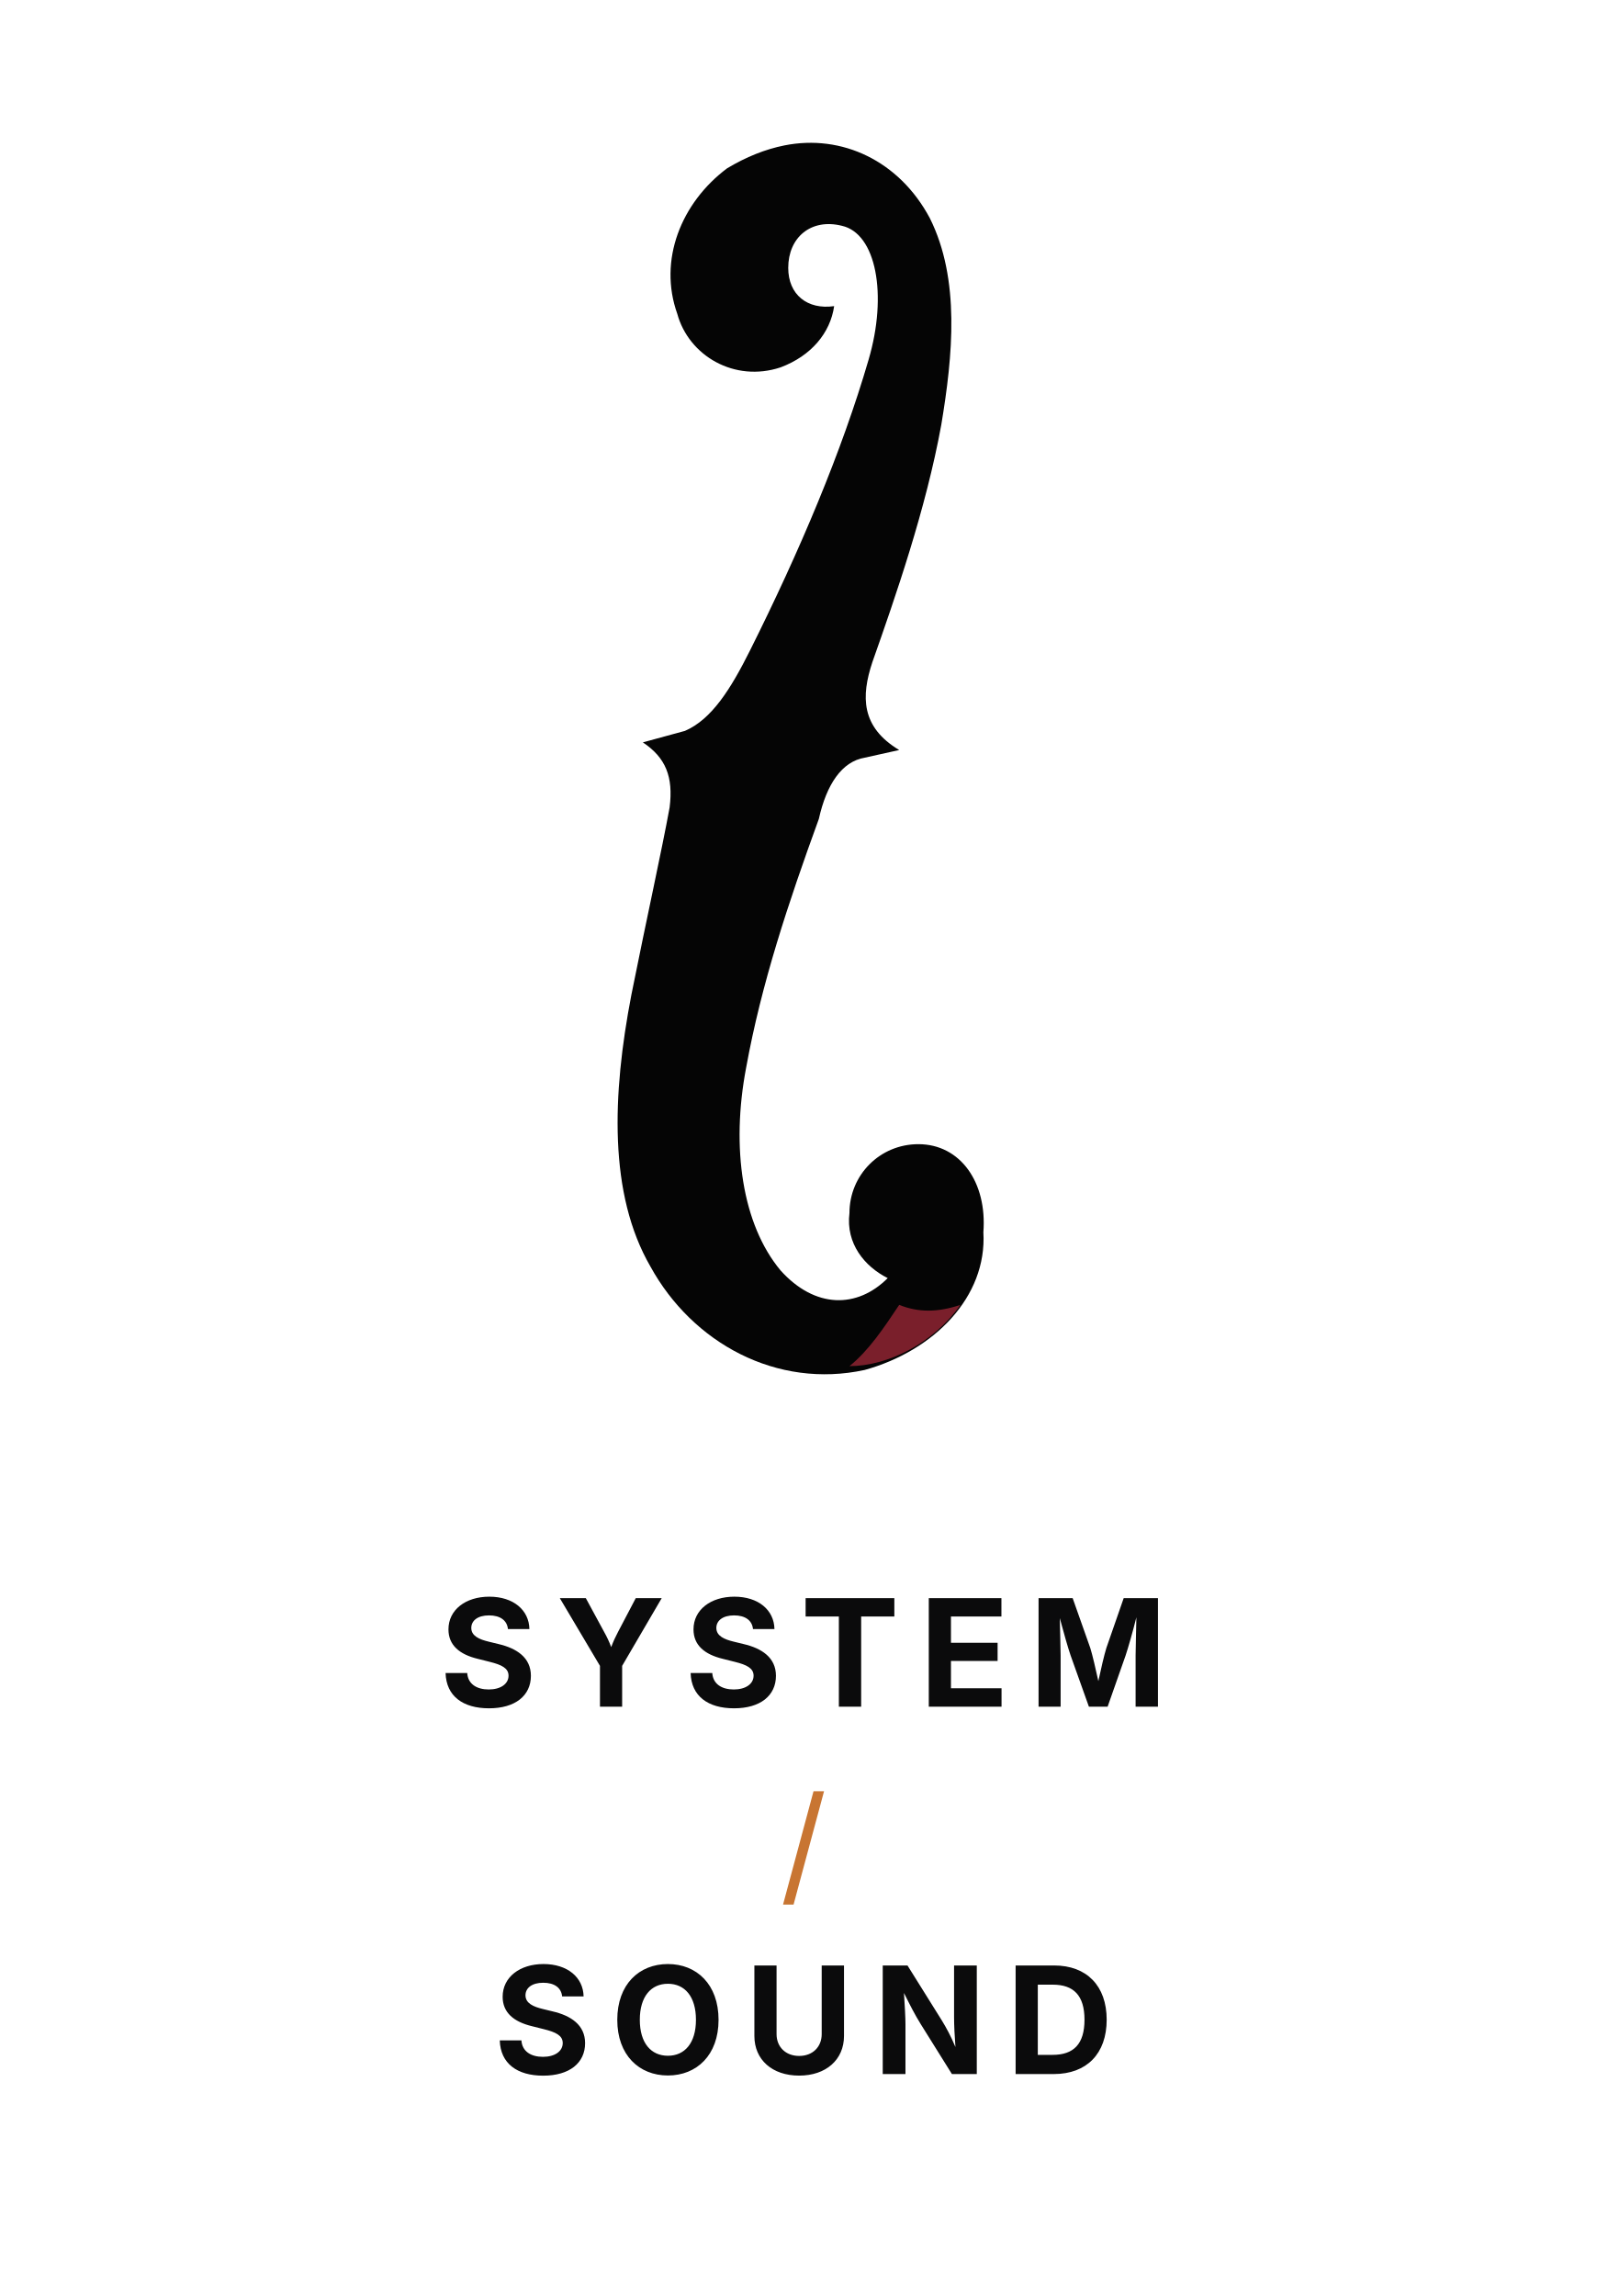
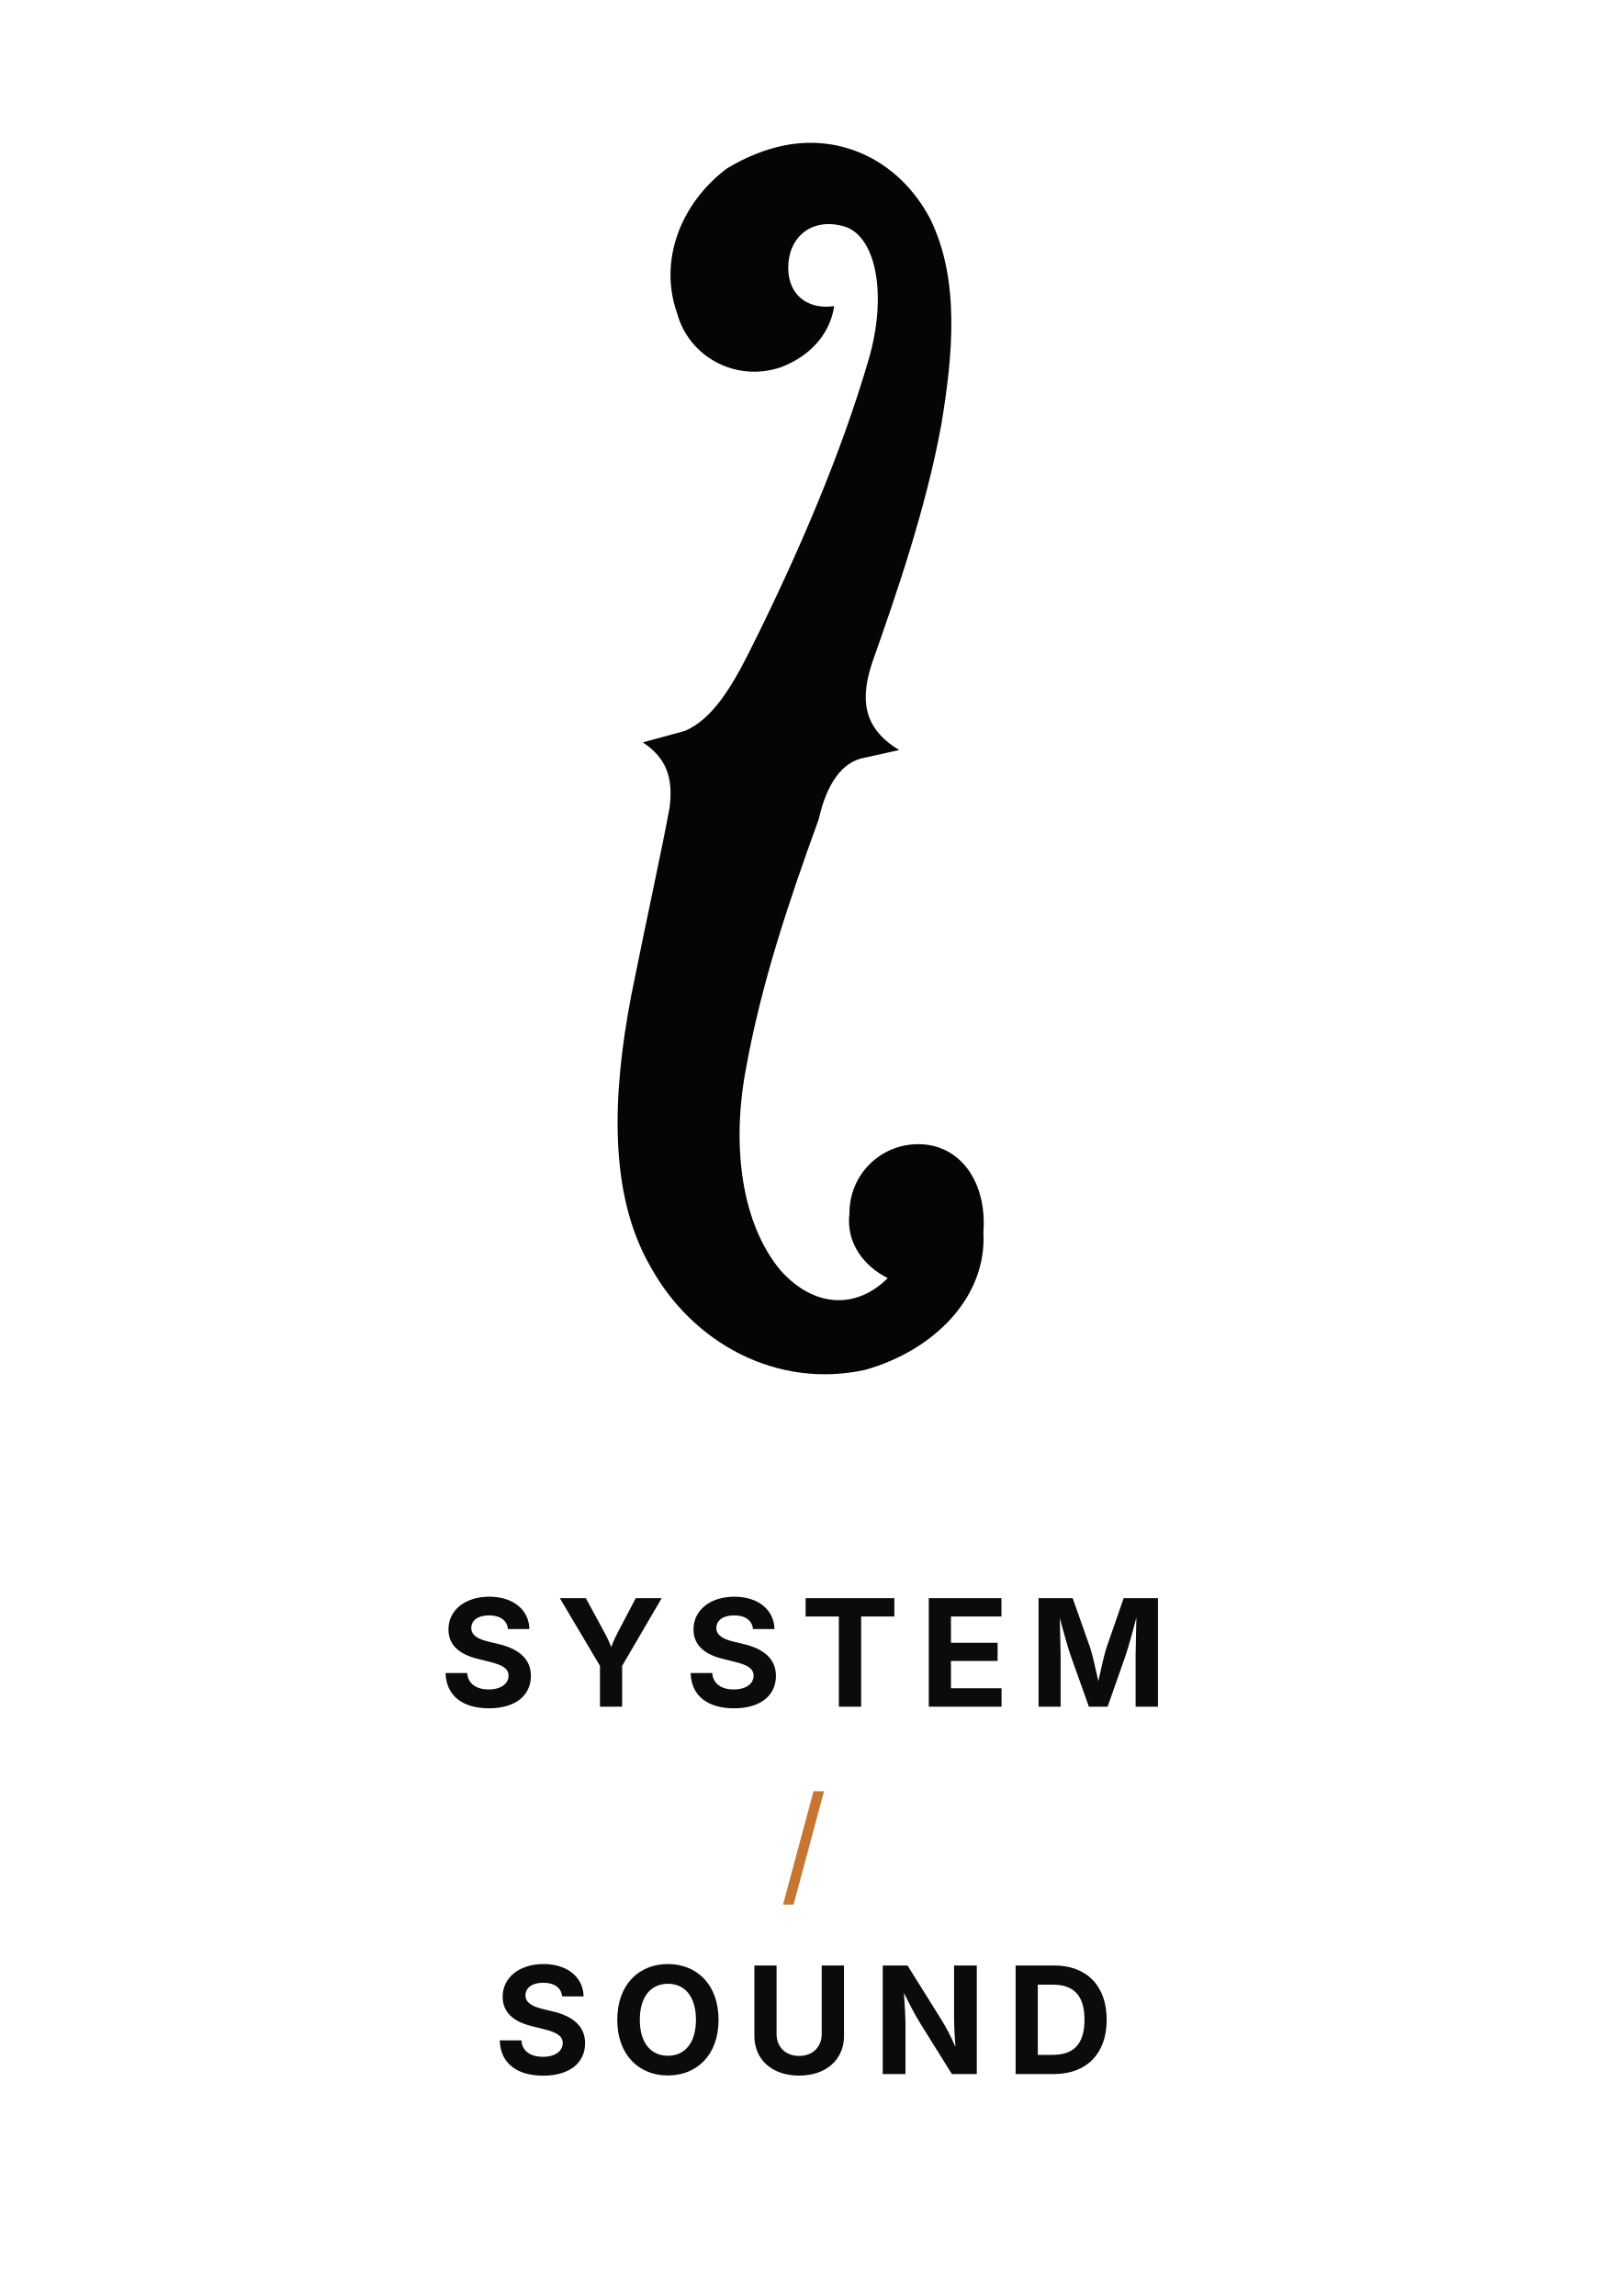
<svg xmlns="http://www.w3.org/2000/svg" viewBox="0 0 420 600" role="img" aria-labelledby="title desc">
  <g transform="translate(90 16)">
    <path fill="#050505" d="M115 22C130 19 145 26 153 41C161 57 159 77 156 95C152 117 144 140 138 157C135 166 135 174 145 180L136 182C130 183 126 189 124 198C116 220 109 241 105 263C101 284 104 304 114 316C123 326 134 326 142 318C136 315 131 309 132 301C132 291 140 283 150 283C161 283 168 293 167 306C168 323 154 337 136 342C113 347 91 335 80 315C69 296 70 270 75 244C79 224 83 206 85 195C86 187 84 182 78 178L89 175C96 172 101 164 106 154C119 128 130 102 137 78C142 61 139 45 130 43C122 41 116 46 116 54C116 61 121 65 128 64C127 71 122 77 114 80C102 84 90 77 87 66C82 52 88 37 100 28C105 25 110 23 115 22Z" />
-     <path fill="#7A1F2B" d="M145 325C141 331 137 337 132 341C142 341 154 335 161 325C155 327 150 327 145 325Z" />
  </g>
  <text x="210" y="446" text-anchor="middle" fill="#0B0B0C" font-family="Inter,Arial,sans-serif" font-size="39" font-weight="700" letter-spacing="5">SYSTEM</text>
  <text x="210" y="494" text-anchor="middle" fill="#C87532" font-family="Inter,Arial,sans-serif" font-size="34">/</text>
  <text x="210" y="542" text-anchor="middle" fill="#0B0B0C" font-family="Inter,Arial,sans-serif" font-size="39" font-weight="700" letter-spacing="5">SOUND</text>
</svg>
